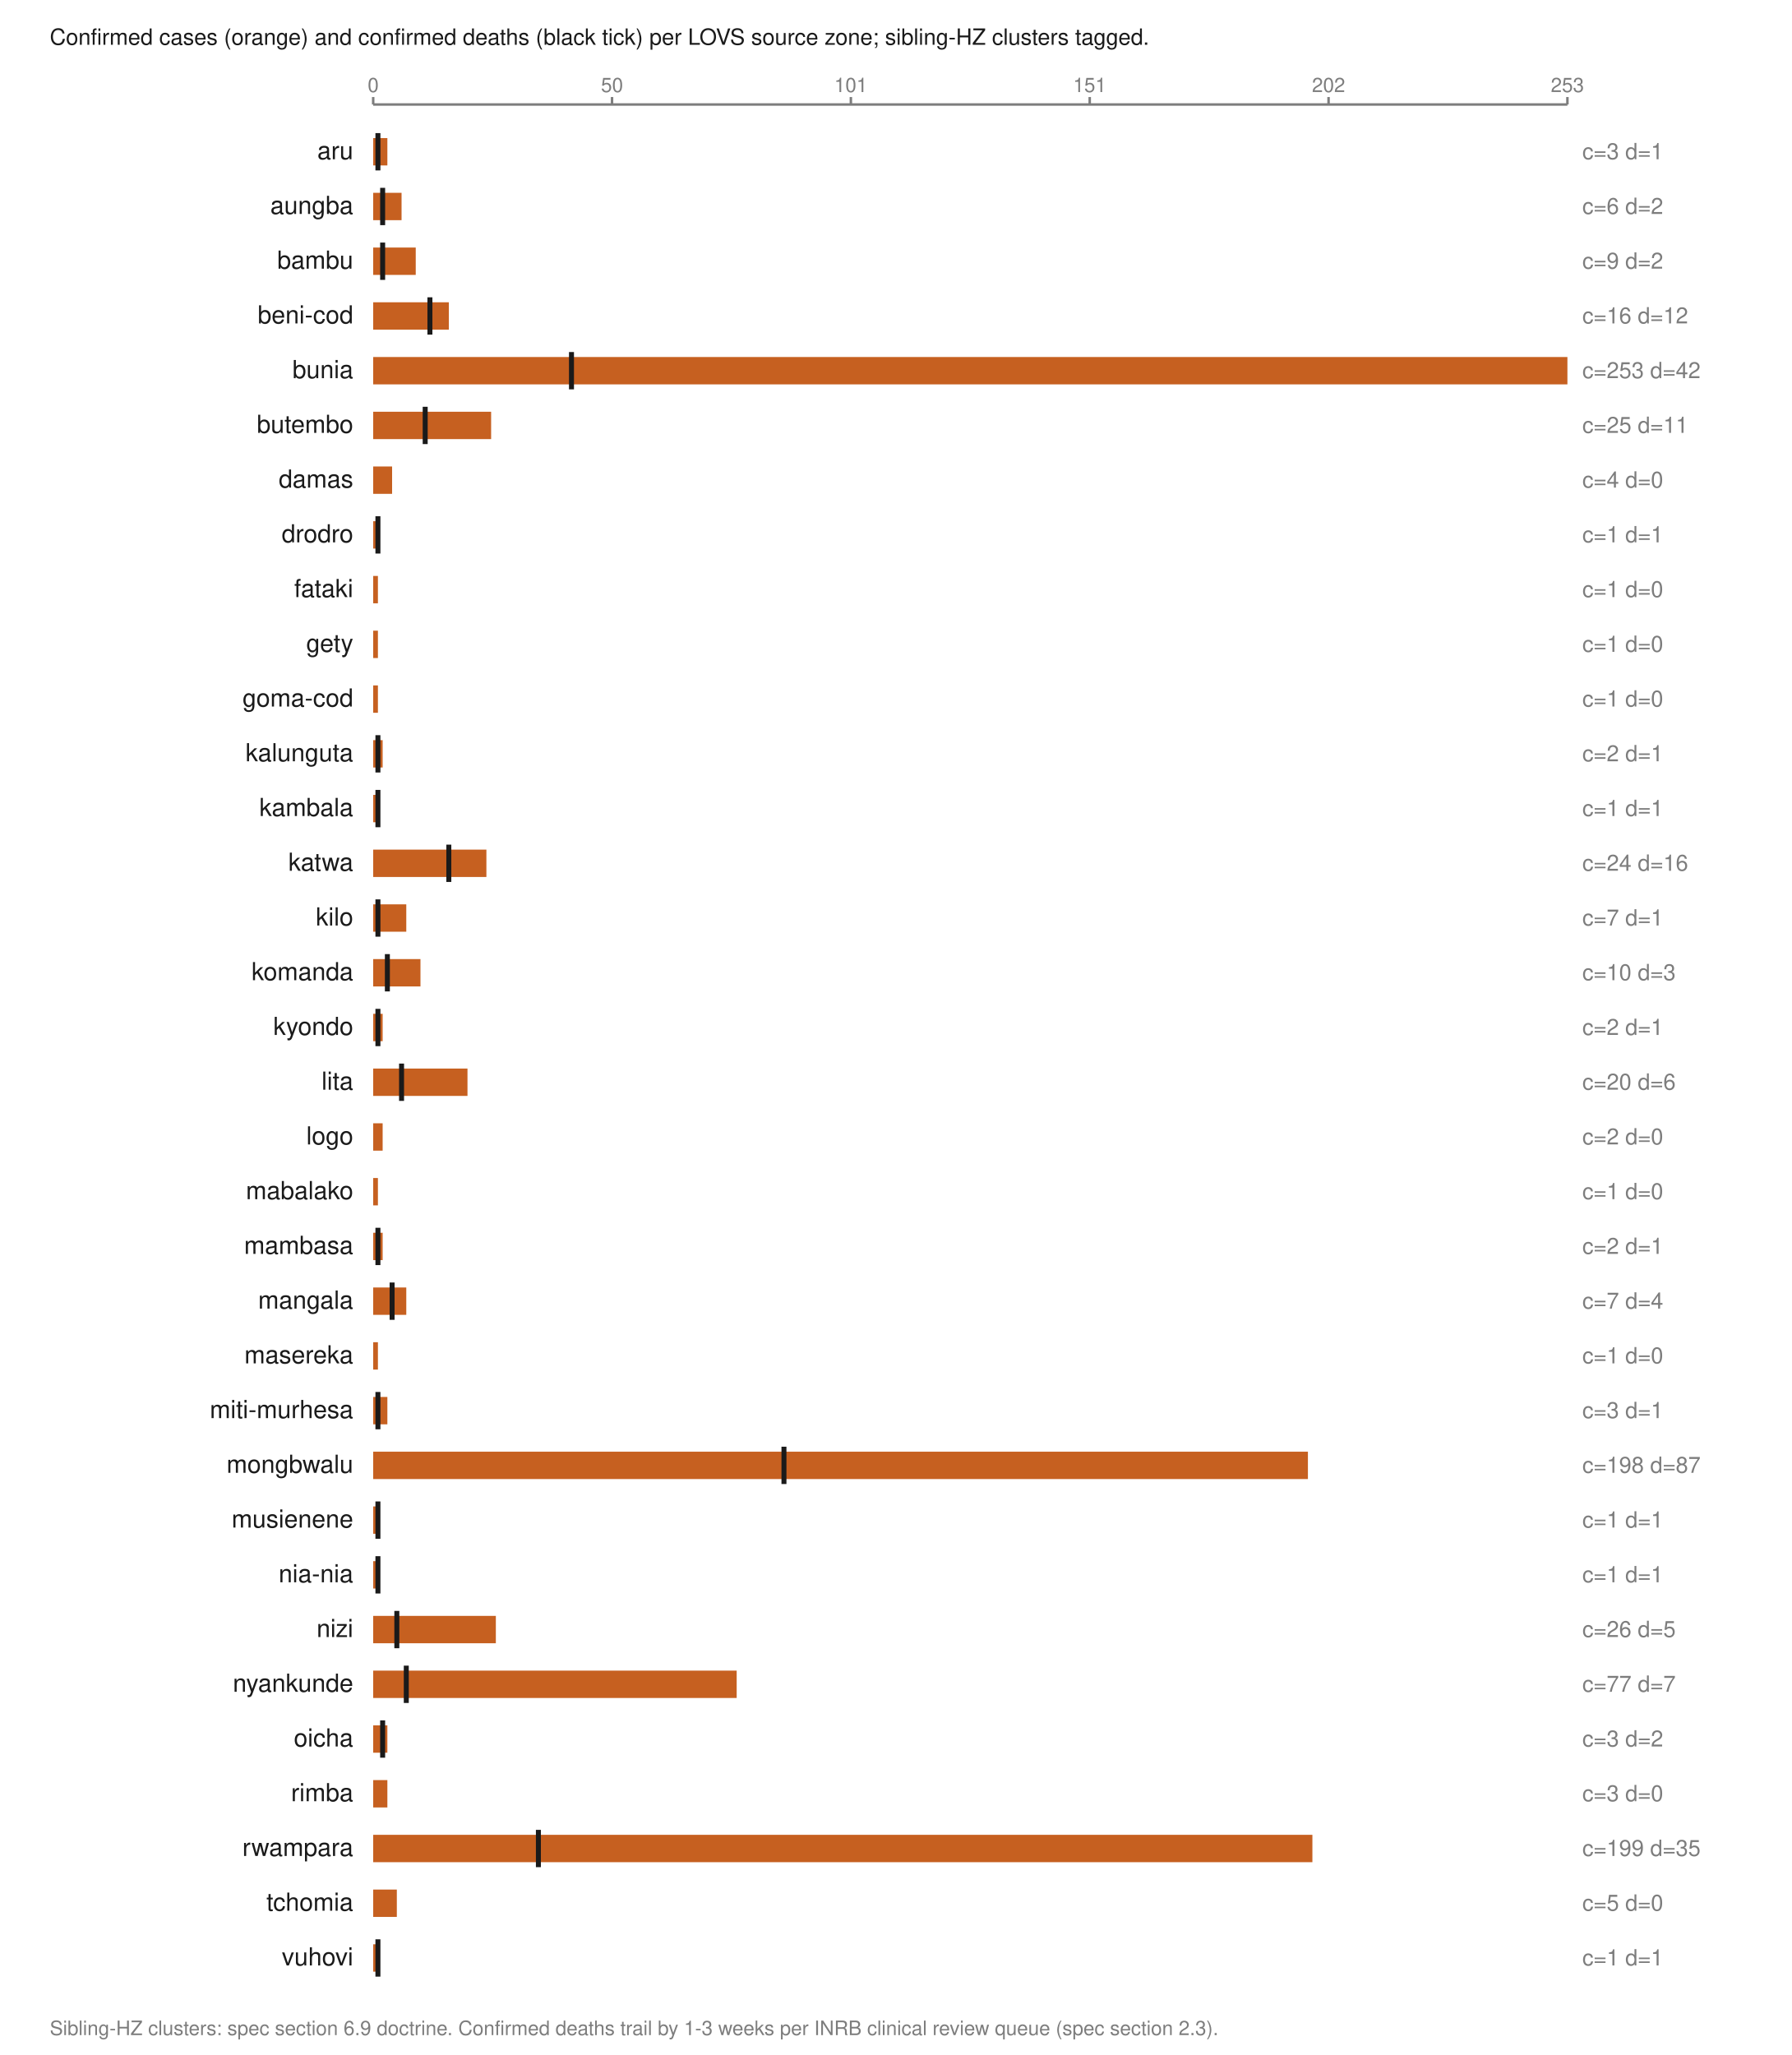
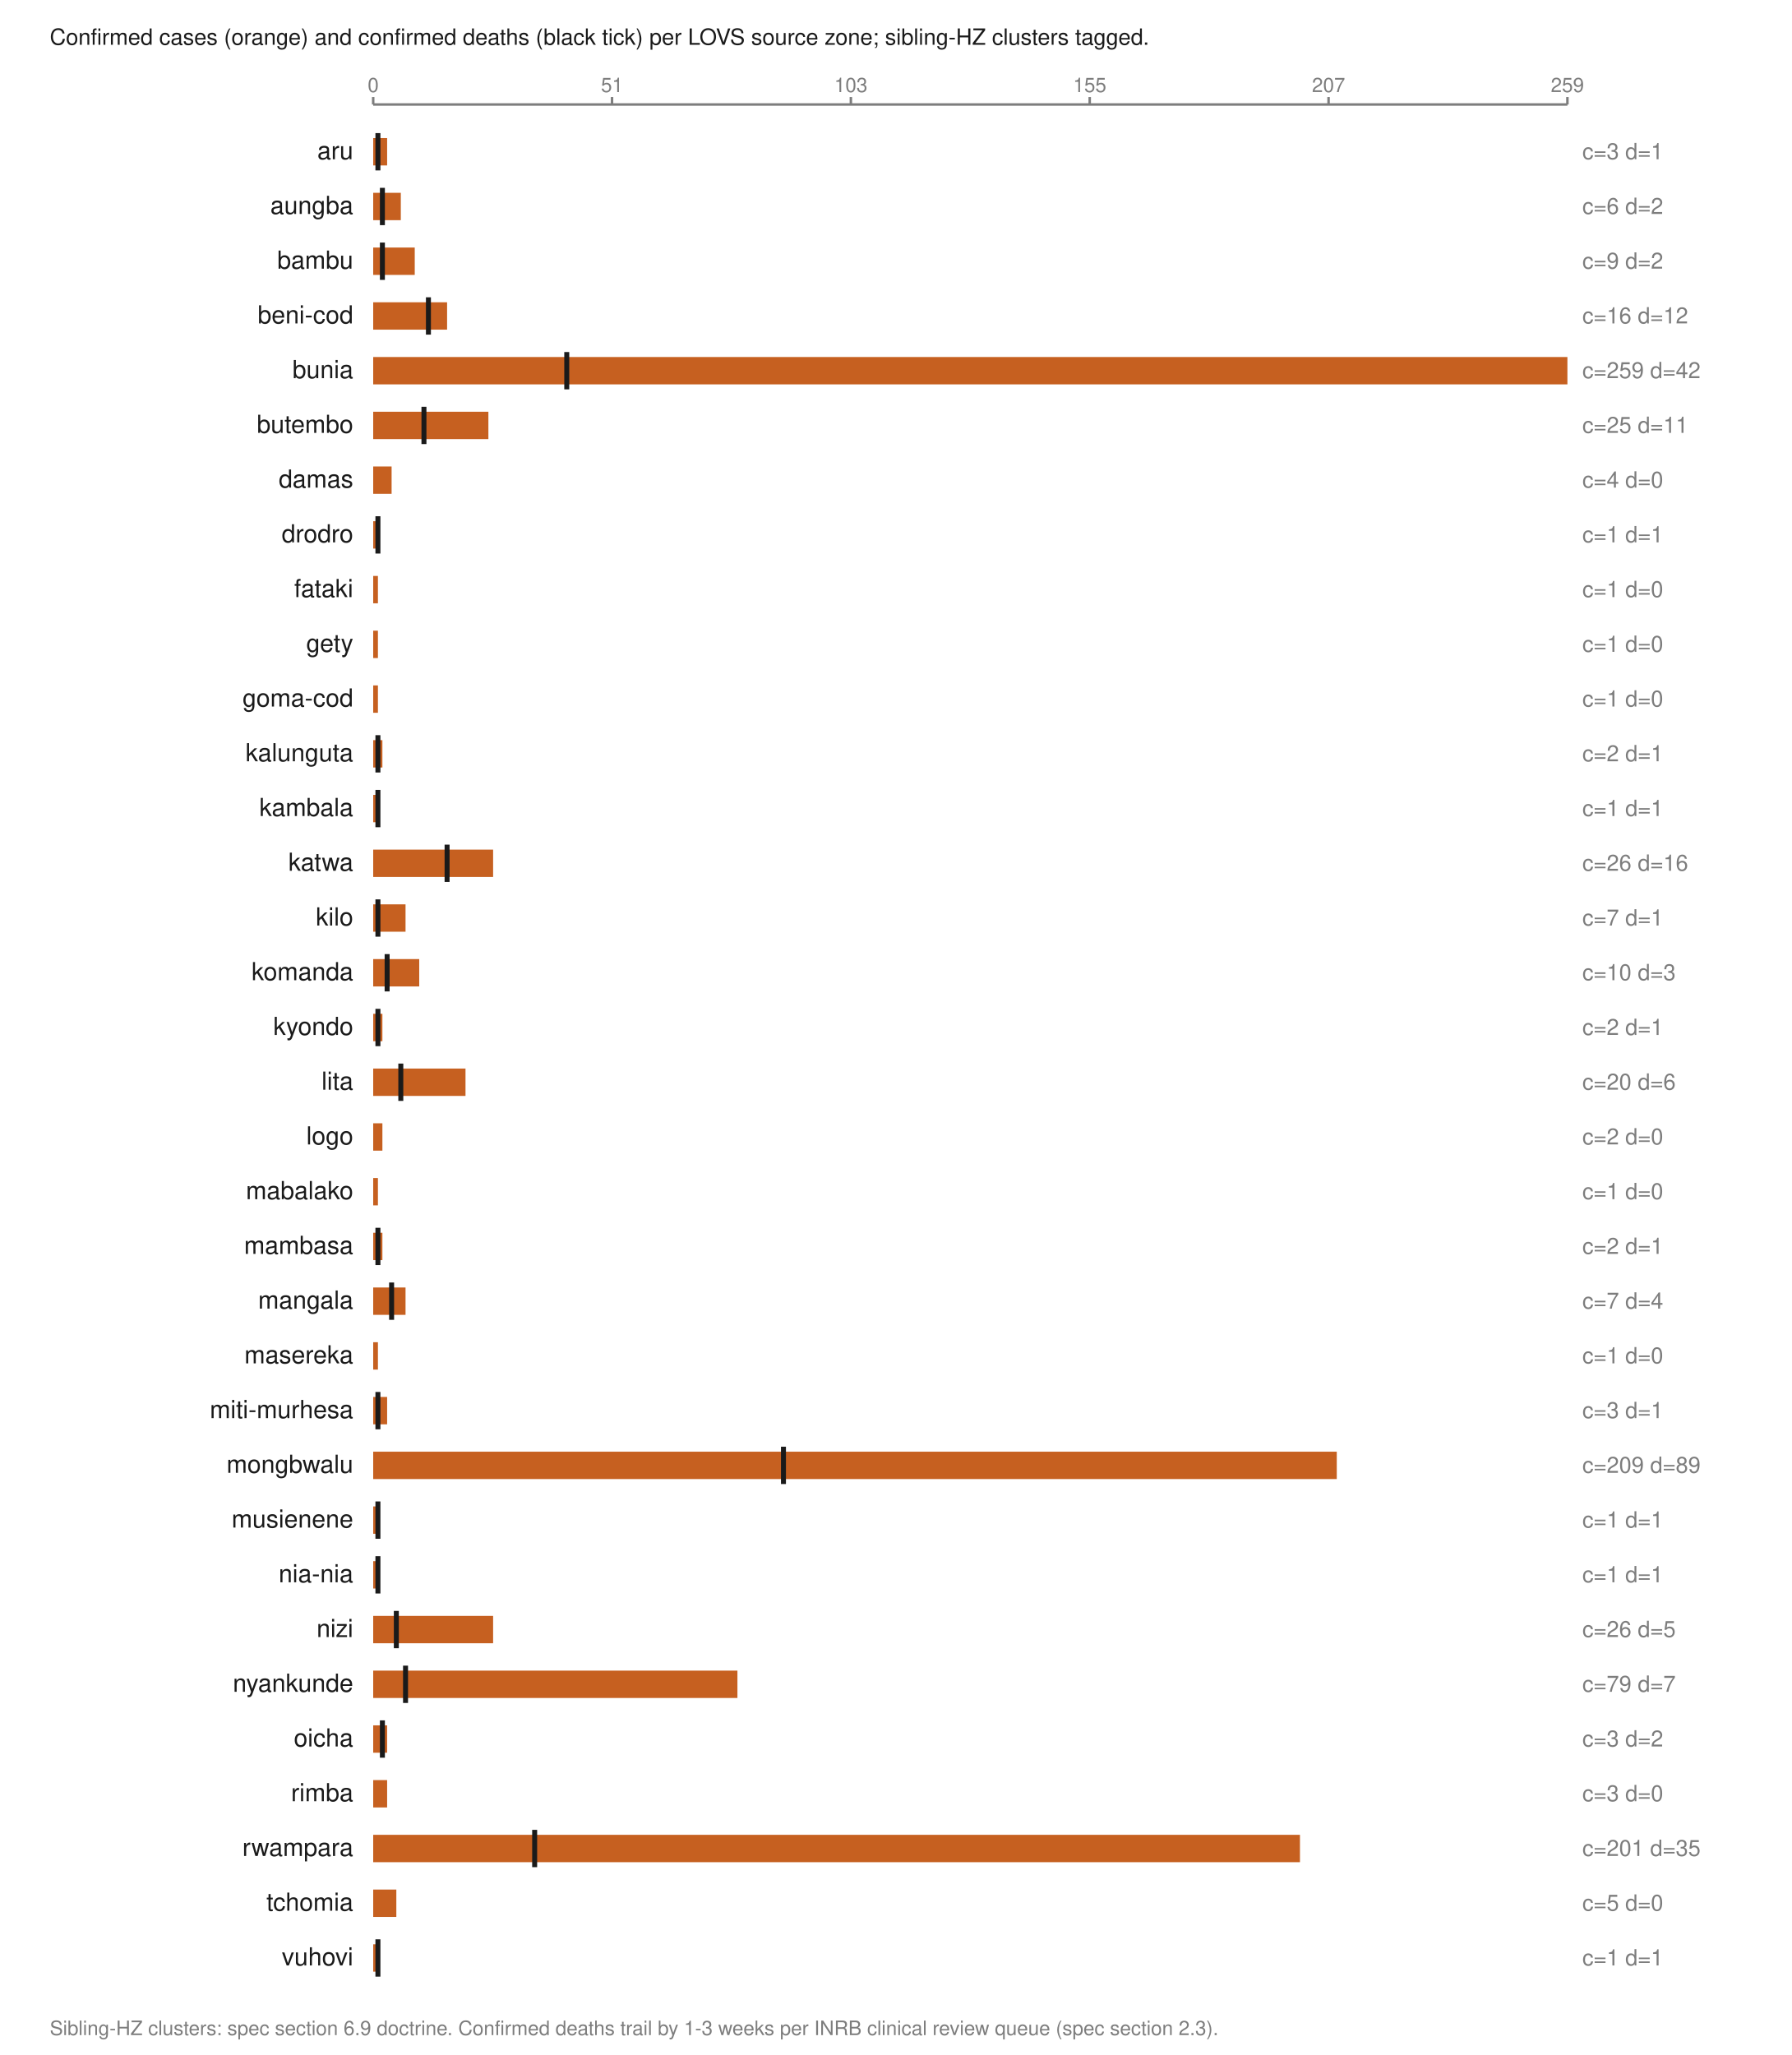
<svg xmlns="http://www.w3.org/2000/svg" viewBox="0 0 720 826" width="720" height="826" role="img" aria-labelledby="t">
  <text x="20.0" y="18.0" font-family="Helvetica,Arial,sans-serif" font-size="9" fill="#1a1a1a" font-weight="normal" text-anchor="start">Confirmed cases (orange) and confirmed deaths (black tick) per LOVS source zone; sibling-HZ clusters tagged.</text>
  <line x1="150.0" y1="42.0" x2="630.0" y2="42.0" stroke="#7d7d7d" stroke-width="1" />
  <line x1="150.0" y1="39.0" x2="150.0" y2="42.0" stroke="#7d7d7d" stroke-width="1" />
  <text x="150.0" y="37.0" font-family="Helvetica,Arial,sans-serif" font-size="8" fill="#7d7d7d" font-weight="normal" text-anchor="middle">0</text>
  <line x1="246.0" y1="39.0" x2="246.0" y2="42.0" stroke="#7d7d7d" stroke-width="1" />
-   <text x="246.0" y="37.0" font-family="Helvetica,Arial,sans-serif" font-size="8" fill="#7d7d7d" font-weight="normal" text-anchor="middle">50</text>
+   <text x="246.0" y="37.0" font-family="Helvetica,Arial,sans-serif" font-size="8" fill="#7d7d7d" font-weight="normal" text-anchor="middle">51</text>
  <line x1="342.0" y1="39.0" x2="342.0" y2="42.0" stroke="#7d7d7d" stroke-width="1" />
-   <text x="342.0" y="37.0" font-family="Helvetica,Arial,sans-serif" font-size="8" fill="#7d7d7d" font-weight="normal" text-anchor="middle">101</text>
+   <text x="342.0" y="37.0" font-family="Helvetica,Arial,sans-serif" font-size="8" fill="#7d7d7d" font-weight="normal" text-anchor="middle">103</text>
  <line x1="438.0" y1="39.0" x2="438.0" y2="42.0" stroke="#7d7d7d" stroke-width="1" />
-   <text x="438.0" y="37.0" font-family="Helvetica,Arial,sans-serif" font-size="8" fill="#7d7d7d" font-weight="normal" text-anchor="middle">151</text>
+   <text x="438.0" y="37.0" font-family="Helvetica,Arial,sans-serif" font-size="8" fill="#7d7d7d" font-weight="normal" text-anchor="middle">155</text>
  <line x1="534.0" y1="39.0" x2="534.0" y2="42.0" stroke="#7d7d7d" stroke-width="1" />
-   <text x="534.0" y="37.0" font-family="Helvetica,Arial,sans-serif" font-size="8" fill="#7d7d7d" font-weight="normal" text-anchor="middle">202</text>
+   <text x="534.0" y="37.0" font-family="Helvetica,Arial,sans-serif" font-size="8" fill="#7d7d7d" font-weight="normal" text-anchor="middle">207</text>
  <line x1="630.0" y1="39.0" x2="630.0" y2="42.0" stroke="#7d7d7d" stroke-width="1" />
-   <text x="630.0" y="37.0" font-family="Helvetica,Arial,sans-serif" font-size="8" fill="#7d7d7d" font-weight="normal" text-anchor="middle">253</text>
+   <text x="630.0" y="37.0" font-family="Helvetica,Arial,sans-serif" font-size="8" fill="#7d7d7d" font-weight="normal" text-anchor="middle">259</text>
  <text x="142.0" y="64.0" font-family="Helvetica,Arial,sans-serif" font-size="10" fill="#1a1a1a" font-weight="normal" text-anchor="end">aru</text>
-   <rect x="150.0" y="55.5" width="5.7" height="11.0" fill="#c66020" />
+   <rect x="150.0" y="55.5" width="5.6" height="11.0" fill="#c66020" />
  <line x1="151.9" y1="53.5" x2="151.9" y2="68.5" stroke="#1a1a1a" stroke-width="2" />
  <text x="636.0" y="64.0" font-family="Helvetica,Arial,sans-serif" font-size="9" fill="#7d7d7d" font-weight="normal" text-anchor="start">c=3 d=1</text>
  <text x="142.0" y="86.0" font-family="Helvetica,Arial,sans-serif" font-size="10" fill="#1a1a1a" font-weight="normal" text-anchor="end">aungba</text>
-   <rect x="150.0" y="77.5" width="11.4" height="11.0" fill="#c66020" />
-   <line x1="153.8" y1="75.5" x2="153.8" y2="90.5" stroke="#1a1a1a" stroke-width="2" />
+   <rect x="150.0" y="77.5" width="11.1" height="11.0" fill="#c66020" />
+   <line x1="153.7" y1="75.5" x2="153.7" y2="90.5" stroke="#1a1a1a" stroke-width="2" />
  <text x="636.0" y="86.0" font-family="Helvetica,Arial,sans-serif" font-size="9" fill="#7d7d7d" font-weight="normal" text-anchor="start">c=6 d=2</text>
  <text x="142.0" y="108.0" font-family="Helvetica,Arial,sans-serif" font-size="10" fill="#1a1a1a" font-weight="normal" text-anchor="end">bambu</text>
-   <rect x="150.0" y="99.5" width="17.1" height="11.0" fill="#c66020" />
-   <line x1="153.8" y1="97.5" x2="153.8" y2="112.5" stroke="#1a1a1a" stroke-width="2" />
+   <rect x="150.0" y="99.5" width="16.7" height="11.0" fill="#c66020" />
+   <line x1="153.7" y1="97.5" x2="153.7" y2="112.5" stroke="#1a1a1a" stroke-width="2" />
  <text x="636.0" y="108.0" font-family="Helvetica,Arial,sans-serif" font-size="9" fill="#7d7d7d" font-weight="normal" text-anchor="start">c=9 d=2</text>
  <text x="142.0" y="130.0" font-family="Helvetica,Arial,sans-serif" font-size="10" fill="#1a1a1a" font-weight="normal" text-anchor="end">beni-cod</text>
-   <rect x="150.0" y="121.5" width="30.4" height="11.0" fill="#c66020" />
-   <line x1="172.8" y1="119.5" x2="172.8" y2="134.5" stroke="#1a1a1a" stroke-width="2" />
+   <rect x="150.0" y="121.5" width="29.7" height="11.0" fill="#c66020" />
+   <line x1="172.2" y1="119.5" x2="172.2" y2="134.5" stroke="#1a1a1a" stroke-width="2" />
  <text x="636.0" y="130.0" font-family="Helvetica,Arial,sans-serif" font-size="9" fill="#7d7d7d" font-weight="normal" text-anchor="start">c=16 d=12</text>
  <text x="142.0" y="152.0" font-family="Helvetica,Arial,sans-serif" font-size="10" fill="#1a1a1a" font-weight="normal" text-anchor="end">bunia</text>
  <rect x="150.0" y="143.5" width="480.0" height="11.0" fill="#c66020" />
-   <line x1="229.7" y1="141.5" x2="229.7" y2="156.5" stroke="#1a1a1a" stroke-width="2" />
-   <text x="636.0" y="152.0" font-family="Helvetica,Arial,sans-serif" font-size="9" fill="#7d7d7d" font-weight="normal" text-anchor="start">c=253 d=42</text>
+   <line x1="227.8" y1="141.5" x2="227.8" y2="156.5" stroke="#1a1a1a" stroke-width="2" />
+   <text x="636.0" y="152.0" font-family="Helvetica,Arial,sans-serif" font-size="9" fill="#7d7d7d" font-weight="normal" text-anchor="start">c=259 d=42</text>
  <text x="142.0" y="174.0" font-family="Helvetica,Arial,sans-serif" font-size="10" fill="#1a1a1a" font-weight="normal" text-anchor="end">butembo</text>
-   <rect x="150.0" y="165.5" width="47.4" height="11.0" fill="#c66020" />
-   <line x1="170.9" y1="163.5" x2="170.9" y2="178.5" stroke="#1a1a1a" stroke-width="2" />
+   <rect x="150.0" y="165.5" width="46.3" height="11.0" fill="#c66020" />
+   <line x1="170.4" y1="163.5" x2="170.4" y2="178.5" stroke="#1a1a1a" stroke-width="2" />
  <text x="636.0" y="174.0" font-family="Helvetica,Arial,sans-serif" font-size="9" fill="#7d7d7d" font-weight="normal" text-anchor="start">c=25 d=11</text>
  <text x="142.0" y="196.0" font-family="Helvetica,Arial,sans-serif" font-size="10" fill="#1a1a1a" font-weight="normal" text-anchor="end">damas</text>
-   <rect x="150.0" y="187.5" width="7.6" height="11.0" fill="#c66020" />
+   <rect x="150.0" y="187.5" width="7.4" height="11.0" fill="#c66020" />
  <text x="636.0" y="196.0" font-family="Helvetica,Arial,sans-serif" font-size="9" fill="#7d7d7d" font-weight="normal" text-anchor="start">c=4 d=0</text>
  <text x="142.0" y="218.0" font-family="Helvetica,Arial,sans-serif" font-size="10" fill="#1a1a1a" font-weight="normal" text-anchor="end">drodro</text>
  <rect x="150.0" y="209.5" width="1.9" height="11.0" fill="#c66020" />
  <line x1="151.9" y1="207.5" x2="151.9" y2="222.5" stroke="#1a1a1a" stroke-width="2" />
  <text x="636.0" y="218.0" font-family="Helvetica,Arial,sans-serif" font-size="9" fill="#7d7d7d" font-weight="normal" text-anchor="start">c=1 d=1</text>
  <text x="142.0" y="240.0" font-family="Helvetica,Arial,sans-serif" font-size="10" fill="#1a1a1a" font-weight="normal" text-anchor="end">fataki</text>
  <rect x="150.0" y="231.5" width="1.9" height="11.0" fill="#c66020" />
  <text x="636.0" y="240.0" font-family="Helvetica,Arial,sans-serif" font-size="9" fill="#7d7d7d" font-weight="normal" text-anchor="start">c=1 d=0</text>
  <text x="142.0" y="262.0" font-family="Helvetica,Arial,sans-serif" font-size="10" fill="#1a1a1a" font-weight="normal" text-anchor="end">gety</text>
  <rect x="150.0" y="253.5" width="1.9" height="11.0" fill="#c66020" />
  <text x="636.0" y="262.0" font-family="Helvetica,Arial,sans-serif" font-size="9" fill="#7d7d7d" font-weight="normal" text-anchor="start">c=1 d=0</text>
  <text x="142.0" y="284.0" font-family="Helvetica,Arial,sans-serif" font-size="10" fill="#1a1a1a" font-weight="normal" text-anchor="end">goma-cod</text>
  <rect x="150.0" y="275.5" width="1.9" height="11.0" fill="#c66020" />
  <text x="636.0" y="284.0" font-family="Helvetica,Arial,sans-serif" font-size="9" fill="#7d7d7d" font-weight="normal" text-anchor="start">c=1 d=0</text>
  <text x="142.0" y="306.0" font-family="Helvetica,Arial,sans-serif" font-size="10" fill="#1a1a1a" font-weight="normal" text-anchor="end">kalunguta</text>
-   <rect x="150.0" y="297.5" width="3.8" height="11.0" fill="#c66020" />
+   <rect x="150.0" y="297.5" width="3.7" height="11.0" fill="#c66020" />
  <line x1="151.9" y1="295.5" x2="151.9" y2="310.5" stroke="#1a1a1a" stroke-width="2" />
  <text x="636.0" y="306.0" font-family="Helvetica,Arial,sans-serif" font-size="9" fill="#7d7d7d" font-weight="normal" text-anchor="start">c=2 d=1</text>
  <text x="142.0" y="328.0" font-family="Helvetica,Arial,sans-serif" font-size="10" fill="#1a1a1a" font-weight="normal" text-anchor="end">kambala</text>
  <rect x="150.0" y="319.5" width="1.9" height="11.0" fill="#c66020" />
  <line x1="151.9" y1="317.5" x2="151.9" y2="332.5" stroke="#1a1a1a" stroke-width="2" />
  <text x="636.0" y="328.0" font-family="Helvetica,Arial,sans-serif" font-size="9" fill="#7d7d7d" font-weight="normal" text-anchor="start">c=1 d=1</text>
  <text x="142.0" y="350.0" font-family="Helvetica,Arial,sans-serif" font-size="10" fill="#1a1a1a" font-weight="normal" text-anchor="end">katwa</text>
-   <rect x="150.0" y="341.5" width="45.5" height="11.0" fill="#c66020" />
-   <line x1="180.4" y1="339.5" x2="180.4" y2="354.5" stroke="#1a1a1a" stroke-width="2" />
-   <text x="636.0" y="350.0" font-family="Helvetica,Arial,sans-serif" font-size="9" fill="#7d7d7d" font-weight="normal" text-anchor="start">c=24 d=16</text>
+   <rect x="150.0" y="341.5" width="48.2" height="11.0" fill="#c66020" />
+   <line x1="179.7" y1="339.5" x2="179.7" y2="354.5" stroke="#1a1a1a" stroke-width="2" />
+   <text x="636.0" y="350.0" font-family="Helvetica,Arial,sans-serif" font-size="9" fill="#7d7d7d" font-weight="normal" text-anchor="start">c=26 d=16</text>
  <text x="142.0" y="372.0" font-family="Helvetica,Arial,sans-serif" font-size="10" fill="#1a1a1a" font-weight="normal" text-anchor="end">kilo</text>
-   <rect x="150.0" y="363.5" width="13.3" height="11.0" fill="#c66020" />
+   <rect x="150.0" y="363.5" width="13.0" height="11.0" fill="#c66020" />
  <line x1="151.9" y1="361.5" x2="151.9" y2="376.5" stroke="#1a1a1a" stroke-width="2" />
  <text x="636.0" y="372.0" font-family="Helvetica,Arial,sans-serif" font-size="9" fill="#7d7d7d" font-weight="normal" text-anchor="start">c=7 d=1</text>
  <text x="142.0" y="394.0" font-family="Helvetica,Arial,sans-serif" font-size="10" fill="#1a1a1a" font-weight="normal" text-anchor="end">komanda</text>
-   <rect x="150.0" y="385.5" width="19.0" height="11.0" fill="#c66020" />
-   <line x1="155.7" y1="383.5" x2="155.7" y2="398.5" stroke="#1a1a1a" stroke-width="2" />
+   <rect x="150.0" y="385.5" width="18.5" height="11.0" fill="#c66020" />
+   <line x1="155.6" y1="383.5" x2="155.6" y2="398.5" stroke="#1a1a1a" stroke-width="2" />
  <text x="636.0" y="394.0" font-family="Helvetica,Arial,sans-serif" font-size="9" fill="#7d7d7d" font-weight="normal" text-anchor="start">c=10 d=3</text>
  <text x="142.0" y="416.0" font-family="Helvetica,Arial,sans-serif" font-size="10" fill="#1a1a1a" font-weight="normal" text-anchor="end">kyondo</text>
-   <rect x="150.0" y="407.5" width="3.8" height="11.0" fill="#c66020" />
+   <rect x="150.0" y="407.5" width="3.7" height="11.0" fill="#c66020" />
  <line x1="151.9" y1="405.5" x2="151.9" y2="420.5" stroke="#1a1a1a" stroke-width="2" />
  <text x="636.0" y="416.0" font-family="Helvetica,Arial,sans-serif" font-size="9" fill="#7d7d7d" font-weight="normal" text-anchor="start">c=2 d=1</text>
  <text x="142.0" y="438.0" font-family="Helvetica,Arial,sans-serif" font-size="10" fill="#1a1a1a" font-weight="normal" text-anchor="end">lita</text>
-   <rect x="150.0" y="429.5" width="37.9" height="11.0" fill="#c66020" />
-   <line x1="161.4" y1="427.5" x2="161.4" y2="442.5" stroke="#1a1a1a" stroke-width="2" />
+   <rect x="150.0" y="429.5" width="37.1" height="11.0" fill="#c66020" />
+   <line x1="161.1" y1="427.5" x2="161.1" y2="442.5" stroke="#1a1a1a" stroke-width="2" />
  <text x="636.0" y="438.0" font-family="Helvetica,Arial,sans-serif" font-size="9" fill="#7d7d7d" font-weight="normal" text-anchor="start">c=20 d=6</text>
  <text x="142.0" y="460.0" font-family="Helvetica,Arial,sans-serif" font-size="10" fill="#1a1a1a" font-weight="normal" text-anchor="end">logo</text>
-   <rect x="150.0" y="451.5" width="3.8" height="11.0" fill="#c66020" />
+   <rect x="150.0" y="451.5" width="3.7" height="11.0" fill="#c66020" />
  <text x="636.0" y="460.0" font-family="Helvetica,Arial,sans-serif" font-size="9" fill="#7d7d7d" font-weight="normal" text-anchor="start">c=2 d=0</text>
  <text x="142.0" y="482.0" font-family="Helvetica,Arial,sans-serif" font-size="10" fill="#1a1a1a" font-weight="normal" text-anchor="end">mabalako</text>
  <rect x="150.0" y="473.5" width="1.9" height="11.0" fill="#c66020" />
  <text x="636.0" y="482.0" font-family="Helvetica,Arial,sans-serif" font-size="9" fill="#7d7d7d" font-weight="normal" text-anchor="start">c=1 d=0</text>
  <text x="142.0" y="504.0" font-family="Helvetica,Arial,sans-serif" font-size="10" fill="#1a1a1a" font-weight="normal" text-anchor="end">mambasa</text>
-   <rect x="150.0" y="495.5" width="3.8" height="11.0" fill="#c66020" />
+   <rect x="150.0" y="495.5" width="3.7" height="11.0" fill="#c66020" />
  <line x1="151.9" y1="493.5" x2="151.9" y2="508.5" stroke="#1a1a1a" stroke-width="2" />
  <text x="636.0" y="504.0" font-family="Helvetica,Arial,sans-serif" font-size="9" fill="#7d7d7d" font-weight="normal" text-anchor="start">c=2 d=1</text>
  <text x="142.0" y="526.0" font-family="Helvetica,Arial,sans-serif" font-size="10" fill="#1a1a1a" font-weight="normal" text-anchor="end">mangala</text>
-   <rect x="150.0" y="517.5" width="13.3" height="11.0" fill="#c66020" />
-   <line x1="157.6" y1="515.5" x2="157.6" y2="530.5" stroke="#1a1a1a" stroke-width="2" />
+   <rect x="150.0" y="517.5" width="13.0" height="11.0" fill="#c66020" />
+   <line x1="157.4" y1="515.5" x2="157.4" y2="530.5" stroke="#1a1a1a" stroke-width="2" />
  <text x="636.0" y="526.0" font-family="Helvetica,Arial,sans-serif" font-size="9" fill="#7d7d7d" font-weight="normal" text-anchor="start">c=7 d=4</text>
  <text x="142.0" y="548.0" font-family="Helvetica,Arial,sans-serif" font-size="10" fill="#1a1a1a" font-weight="normal" text-anchor="end">masereka</text>
  <rect x="150.0" y="539.5" width="1.9" height="11.0" fill="#c66020" />
  <text x="636.0" y="548.0" font-family="Helvetica,Arial,sans-serif" font-size="9" fill="#7d7d7d" font-weight="normal" text-anchor="start">c=1 d=0</text>
  <text x="142.0" y="570.0" font-family="Helvetica,Arial,sans-serif" font-size="10" fill="#1a1a1a" font-weight="normal" text-anchor="end">miti-murhesa</text>
-   <rect x="150.0" y="561.5" width="5.7" height="11.0" fill="#c66020" />
+   <rect x="150.0" y="561.5" width="5.6" height="11.0" fill="#c66020" />
  <line x1="151.9" y1="559.5" x2="151.9" y2="574.5" stroke="#1a1a1a" stroke-width="2" />
  <text x="636.0" y="570.0" font-family="Helvetica,Arial,sans-serif" font-size="9" fill="#7d7d7d" font-weight="normal" text-anchor="start">c=3 d=1</text>
  <text x="142.0" y="592.0" font-family="Helvetica,Arial,sans-serif" font-size="10" fill="#1a1a1a" font-weight="normal" text-anchor="end">mongbwalu</text>
-   <rect x="150.0" y="583.5" width="375.7" height="11.0" fill="#c66020" />
-   <line x1="315.1" y1="581.5" x2="315.1" y2="596.5" stroke="#1a1a1a" stroke-width="2" />
-   <text x="636.0" y="592.0" font-family="Helvetica,Arial,sans-serif" font-size="9" fill="#7d7d7d" font-weight="normal" text-anchor="start">c=198 d=87</text>
+   <rect x="150.0" y="583.5" width="387.3" height="11.0" fill="#c66020" />
+   <line x1="314.9" y1="581.5" x2="314.9" y2="596.5" stroke="#1a1a1a" stroke-width="2" />
+   <text x="636.0" y="592.0" font-family="Helvetica,Arial,sans-serif" font-size="9" fill="#7d7d7d" font-weight="normal" text-anchor="start">c=209 d=89</text>
  <text x="142.0" y="614.0" font-family="Helvetica,Arial,sans-serif" font-size="10" fill="#1a1a1a" font-weight="normal" text-anchor="end">musienene</text>
  <rect x="150.0" y="605.5" width="1.9" height="11.0" fill="#c66020" />
  <line x1="151.9" y1="603.5" x2="151.9" y2="618.5" stroke="#1a1a1a" stroke-width="2" />
  <text x="636.0" y="614.0" font-family="Helvetica,Arial,sans-serif" font-size="9" fill="#7d7d7d" font-weight="normal" text-anchor="start">c=1 d=1</text>
  <text x="142.0" y="636.0" font-family="Helvetica,Arial,sans-serif" font-size="10" fill="#1a1a1a" font-weight="normal" text-anchor="end">nia-nia</text>
  <rect x="150.0" y="627.5" width="1.9" height="11.0" fill="#c66020" />
  <line x1="151.9" y1="625.5" x2="151.9" y2="640.5" stroke="#1a1a1a" stroke-width="2" />
  <text x="636.0" y="636.0" font-family="Helvetica,Arial,sans-serif" font-size="9" fill="#7d7d7d" font-weight="normal" text-anchor="start">c=1 d=1</text>
  <text x="142.0" y="658.0" font-family="Helvetica,Arial,sans-serif" font-size="10" fill="#1a1a1a" font-weight="normal" text-anchor="end">nizi</text>
-   <rect x="150.0" y="649.5" width="49.3" height="11.0" fill="#c66020" />
-   <line x1="159.5" y1="647.5" x2="159.5" y2="662.5" stroke="#1a1a1a" stroke-width="2" />
+   <rect x="150.0" y="649.5" width="48.2" height="11.0" fill="#c66020" />
+   <line x1="159.3" y1="647.5" x2="159.3" y2="662.5" stroke="#1a1a1a" stroke-width="2" />
  <text x="636.0" y="658.0" font-family="Helvetica,Arial,sans-serif" font-size="9" fill="#7d7d7d" font-weight="normal" text-anchor="start">c=26 d=5</text>
  <text x="142.0" y="680.0" font-family="Helvetica,Arial,sans-serif" font-size="10" fill="#1a1a1a" font-weight="normal" text-anchor="end">nyankunde</text>
-   <rect x="150.0" y="671.5" width="146.1" height="11.0" fill="#c66020" />
-   <line x1="163.3" y1="669.5" x2="163.3" y2="684.5" stroke="#1a1a1a" stroke-width="2" />
-   <text x="636.0" y="680.0" font-family="Helvetica,Arial,sans-serif" font-size="9" fill="#7d7d7d" font-weight="normal" text-anchor="start">c=77 d=7</text>
+   <rect x="150.0" y="671.5" width="146.4" height="11.0" fill="#c66020" />
+   <line x1="163.0" y1="669.5" x2="163.0" y2="684.5" stroke="#1a1a1a" stroke-width="2" />
+   <text x="636.0" y="680.0" font-family="Helvetica,Arial,sans-serif" font-size="9" fill="#7d7d7d" font-weight="normal" text-anchor="start">c=79 d=7</text>
  <text x="142.0" y="702.0" font-family="Helvetica,Arial,sans-serif" font-size="10" fill="#1a1a1a" font-weight="normal" text-anchor="end">oicha</text>
-   <rect x="150.0" y="693.5" width="5.7" height="11.0" fill="#c66020" />
-   <line x1="153.8" y1="691.5" x2="153.8" y2="706.5" stroke="#1a1a1a" stroke-width="2" />
+   <rect x="150.0" y="693.5" width="5.6" height="11.0" fill="#c66020" />
+   <line x1="153.7" y1="691.5" x2="153.7" y2="706.5" stroke="#1a1a1a" stroke-width="2" />
  <text x="636.0" y="702.0" font-family="Helvetica,Arial,sans-serif" font-size="9" fill="#7d7d7d" font-weight="normal" text-anchor="start">c=3 d=2</text>
  <text x="142.0" y="724.0" font-family="Helvetica,Arial,sans-serif" font-size="10" fill="#1a1a1a" font-weight="normal" text-anchor="end">rimba</text>
-   <rect x="150.0" y="715.5" width="5.7" height="11.0" fill="#c66020" />
+   <rect x="150.0" y="715.5" width="5.6" height="11.0" fill="#c66020" />
  <text x="636.0" y="724.0" font-family="Helvetica,Arial,sans-serif" font-size="9" fill="#7d7d7d" font-weight="normal" text-anchor="start">c=3 d=0</text>
  <text x="142.0" y="746.0" font-family="Helvetica,Arial,sans-serif" font-size="10" fill="#1a1a1a" font-weight="normal" text-anchor="end">rwampara</text>
-   <rect x="150.0" y="737.5" width="377.5" height="11.0" fill="#c66020" />
-   <line x1="216.4" y1="735.5" x2="216.4" y2="750.5" stroke="#1a1a1a" stroke-width="2" />
-   <text x="636.0" y="746.0" font-family="Helvetica,Arial,sans-serif" font-size="9" fill="#7d7d7d" font-weight="normal" text-anchor="start">c=199 d=35</text>
+   <rect x="150.0" y="737.5" width="372.5" height="11.0" fill="#c66020" />
+   <line x1="214.9" y1="735.5" x2="214.9" y2="750.5" stroke="#1a1a1a" stroke-width="2" />
+   <text x="636.0" y="746.0" font-family="Helvetica,Arial,sans-serif" font-size="9" fill="#7d7d7d" font-weight="normal" text-anchor="start">c=201 d=35</text>
  <text x="142.0" y="768.0" font-family="Helvetica,Arial,sans-serif" font-size="10" fill="#1a1a1a" font-weight="normal" text-anchor="end">tchomia</text>
-   <rect x="150.0" y="759.5" width="9.5" height="11.0" fill="#c66020" />
+   <rect x="150.0" y="759.5" width="9.3" height="11.0" fill="#c66020" />
  <text x="636.0" y="768.0" font-family="Helvetica,Arial,sans-serif" font-size="9" fill="#7d7d7d" font-weight="normal" text-anchor="start">c=5 d=0</text>
  <text x="142.0" y="790.0" font-family="Helvetica,Arial,sans-serif" font-size="10" fill="#1a1a1a" font-weight="normal" text-anchor="end">vuhovi</text>
  <rect x="150.0" y="781.5" width="1.9" height="11.0" fill="#c66020" />
  <line x1="151.9" y1="779.5" x2="151.9" y2="794.5" stroke="#1a1a1a" stroke-width="2" />
  <text x="636.0" y="790.0" font-family="Helvetica,Arial,sans-serif" font-size="9" fill="#7d7d7d" font-weight="normal" text-anchor="start">c=1 d=1</text>
  <text x="20.0" y="818.0" font-family="Helvetica,Arial,sans-serif" font-size="8" fill="#7d7d7d" font-weight="normal" text-anchor="start">Sibling-HZ clusters: spec section 6.9 doctrine. Confirmed deaths trail by 1-3 weeks per INRB clinical review queue (spec section 2.3).</text>
</svg>
